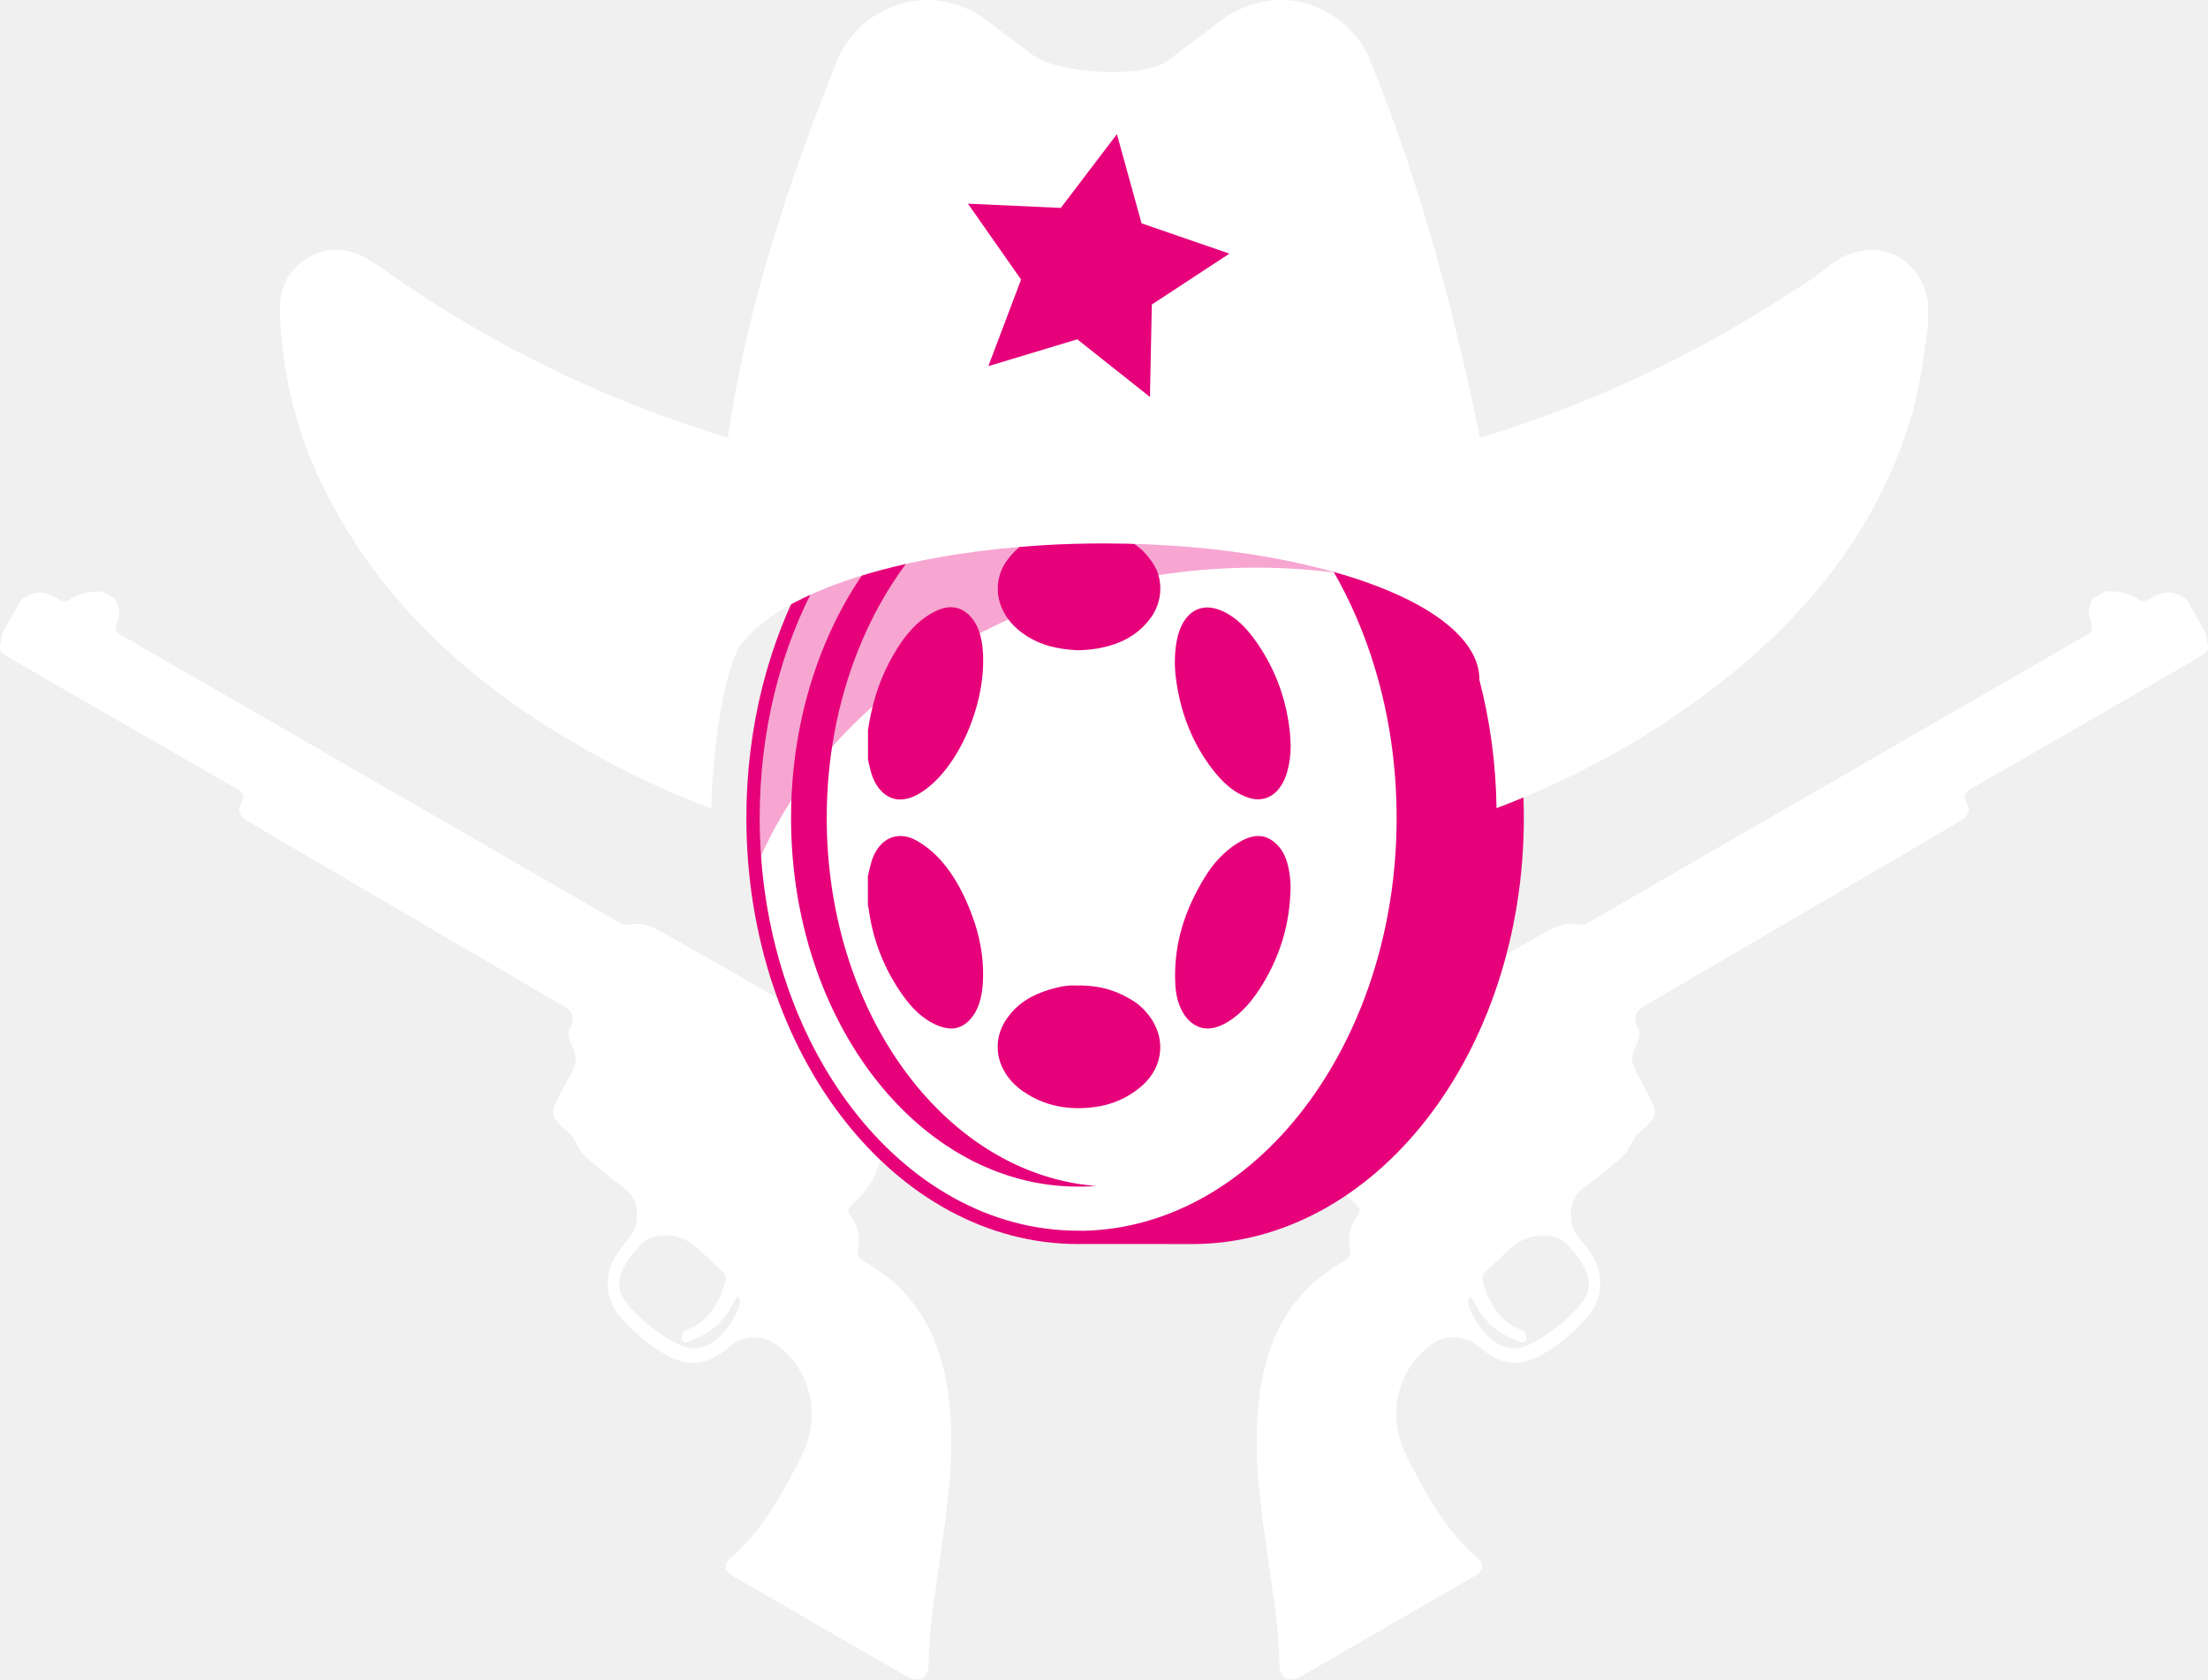
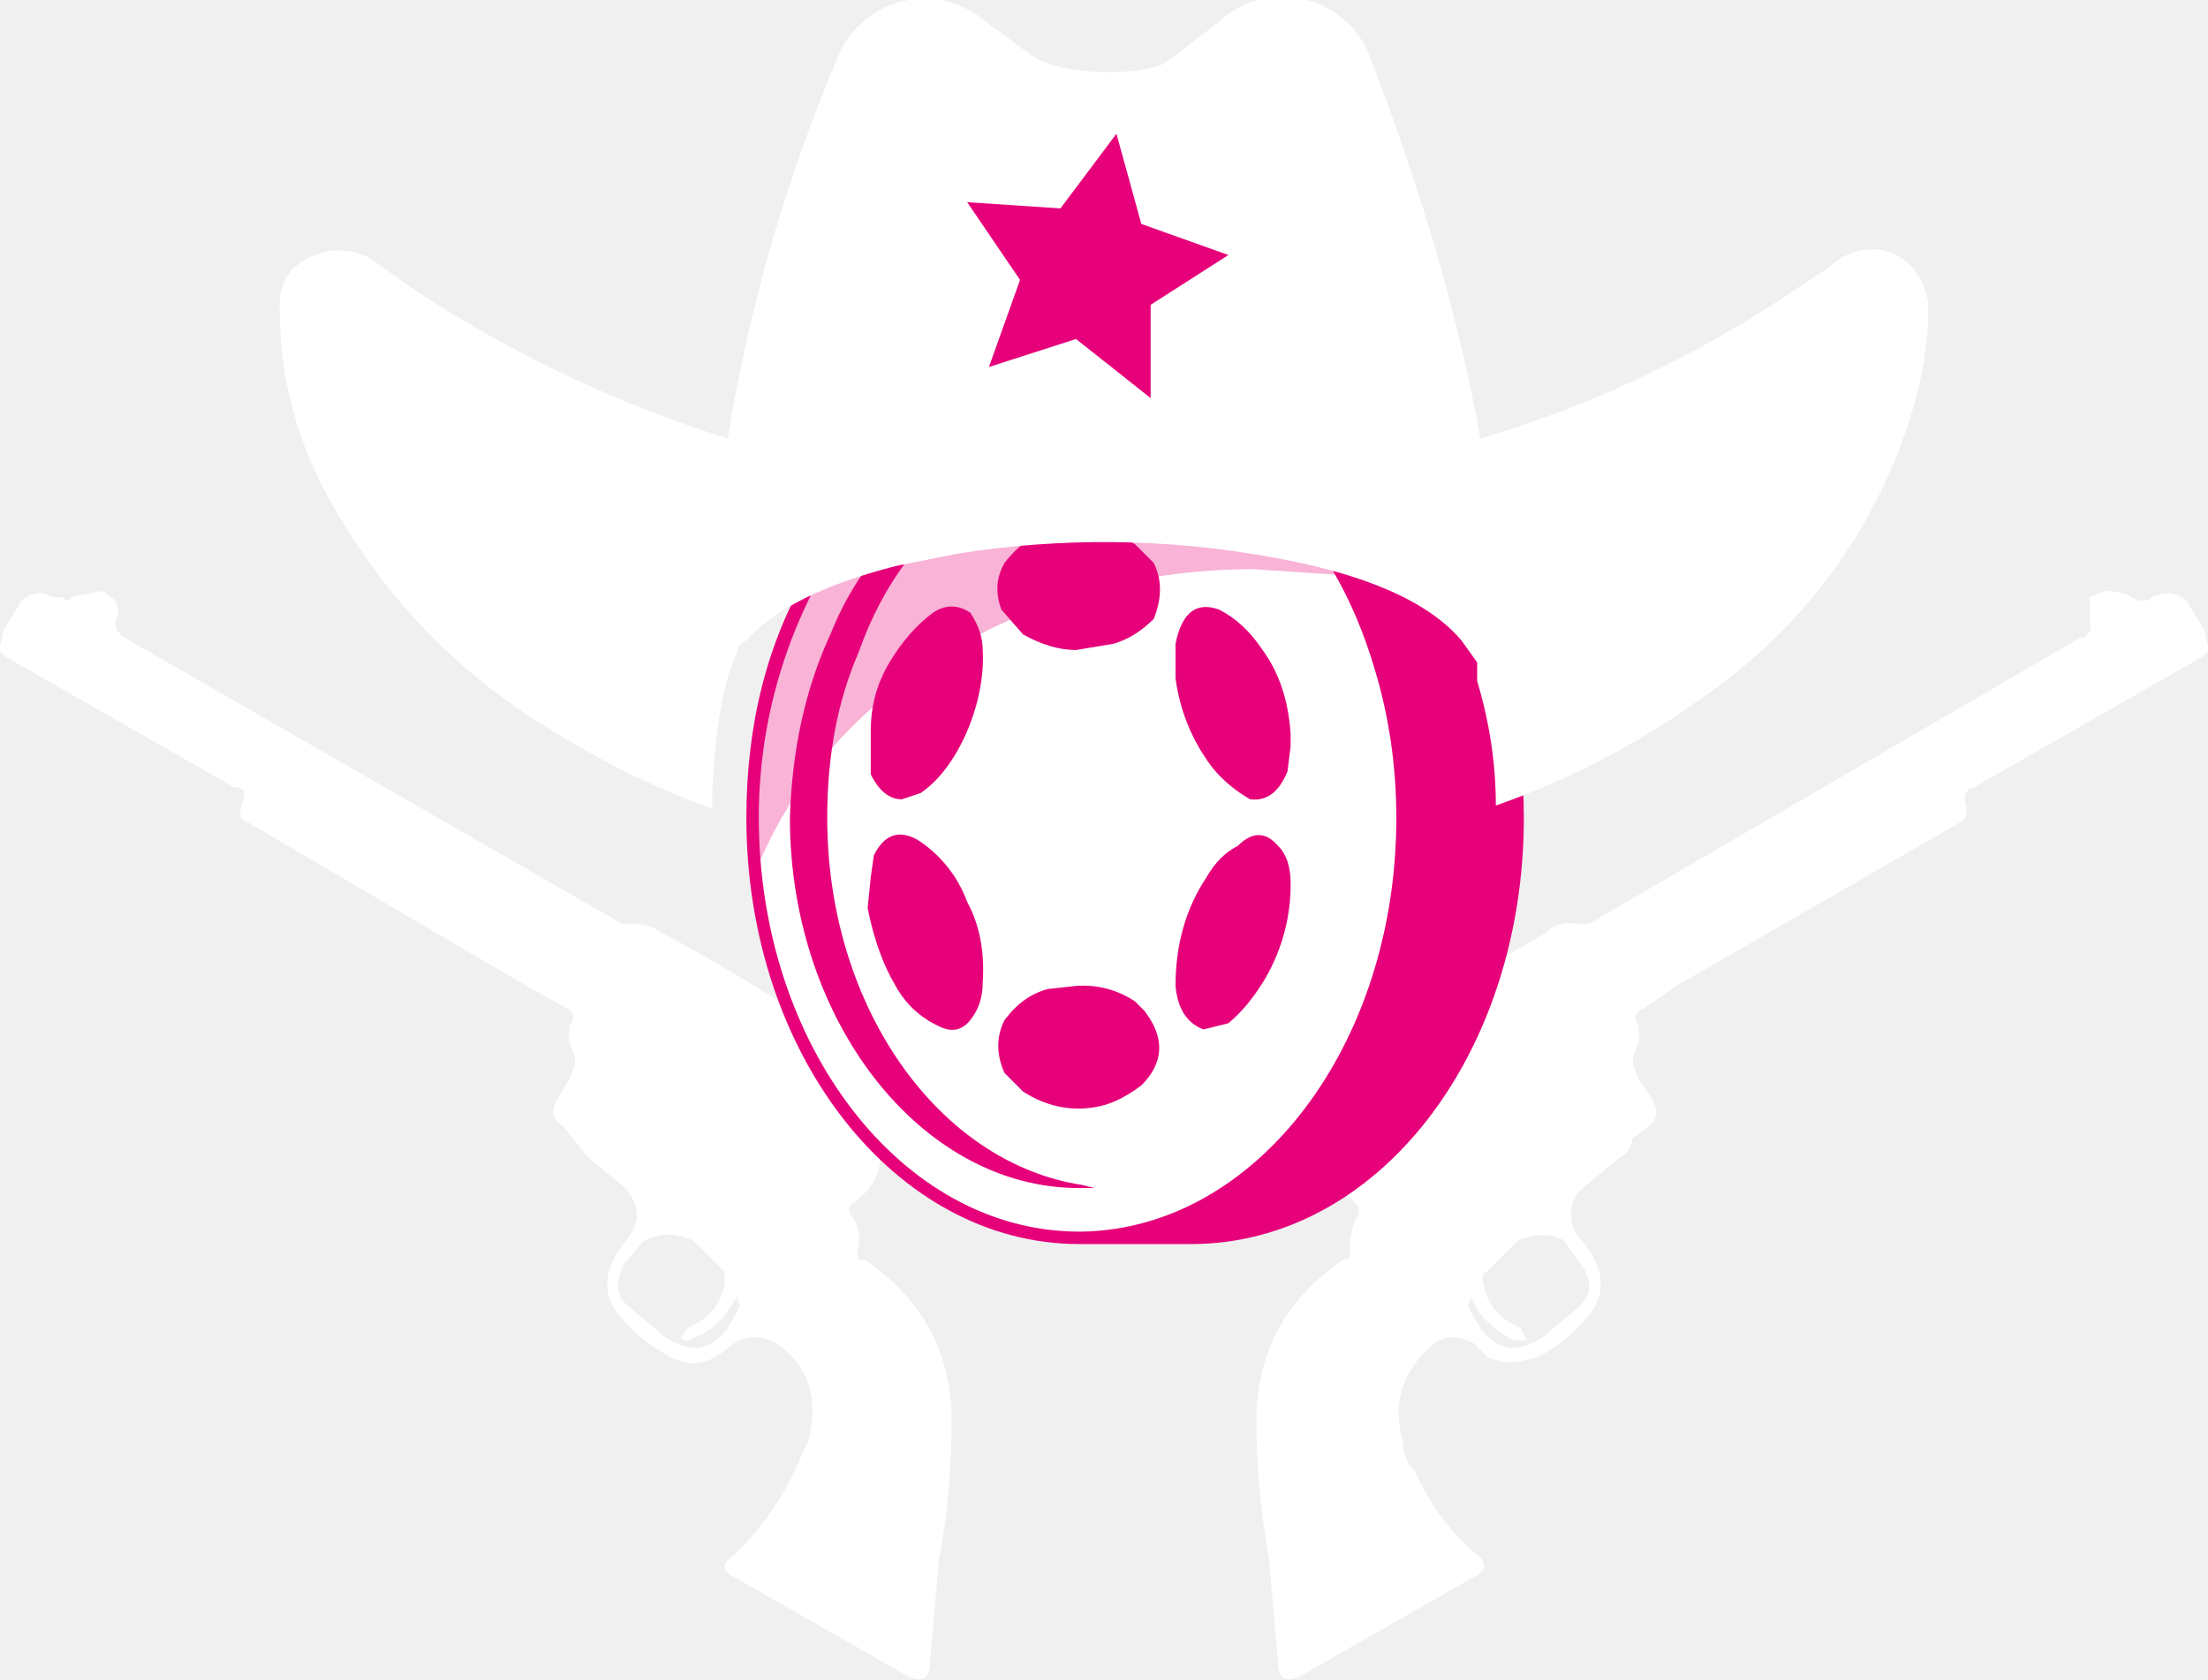
- <svg xmlns="http://www.w3.org/2000/svg" width="71px" height="54px" viewBox="0 0 71 54" version="1.1">
-   <g id="01.0-v3---reference-screens" stroke="none" stroke-width="1" fill="none" fill-rule="evenodd">
-     <g id="v3-curator-view" transform="translate(-16, -8)" fill-rule="nonzero">
-       <g id="Bounty_manager_logo_only" transform="translate(16, 8)">
-         <g id="Group" transform="translate(0, 19)" fill="#FFFFFF">
-           <g id="UbfeSc.tif" transform="translate(0, 0.0144)">
-             <path d="M3.708,0.24 C3.846,0.481 3.866,0.744 3.764,0.992 C3.665,1.229 3.756,1.344 3.95,1.437 C3.994,1.457 4.032,1.485 4.074,1.507 C9.355,4.556 14.637,7.602 19.919,10.651 C20.04,10.721 20.138,10.74 20.298,10.708 C20.679,10.634 21.042,10.821 21.362,11.001 C23.037,11.935 24.708,12.881 26.335,13.9 C26.514,14.013 26.685,14.15 26.878,14.228 C27.516,14.487 27.863,14.993 28.111,15.599 C28.237,15.906 28.388,16.199 28.659,16.412 C29.081,16.742 29.552,16.805 30.061,16.681 C30.347,16.61 30.634,16.549 30.931,16.571 C31.1,16.584 31.266,16.621 31.372,16.76 C31.496,16.923 31.5,17.109 31.253,17.109 C30.723,17.109 30.31,17.362 29.899,17.644 C29.533,17.894 29.131,18 28.693,17.929 C28.497,17.896 28.395,17.933 28.345,18.148 C28.207,18.765 27.897,19.287 27.412,19.695 C27.246,19.835 27.25,19.958 27.367,20.117 C27.594,20.43 27.653,20.791 27.592,21.162 C27.562,21.345 27.616,21.449 27.769,21.534 C29.795,22.668 30.466,24.546 30.576,26.721 C30.65,28.179 30.435,29.618 30.232,31.056 C30.07,32.202 29.877,33.342 29.858,34.503 C29.851,34.948 29.55,35.109 29.161,34.885 C27.313,33.825 25.467,32.76 23.624,31.691 C23.249,31.474 23.236,31.293 23.554,31.019 C24.398,30.289 24.957,29.346 25.476,28.379 C25.664,28.029 25.859,27.677 25.978,27.288 C26.335,26.128 25.913,24.872 24.922,24.187 C24.545,23.926 23.978,23.922 23.589,24.185 C23.444,24.283 23.314,24.407 23.169,24.507 C22.648,24.87 22.109,24.902 21.54,24.613 C20.943,24.309 20.449,23.872 19.999,23.39 C19.417,22.768 19.393,21.905 19.9,21.212 C20.01,21.06 20.123,20.908 20.246,20.767 C20.583,20.38 20.607,19.543 20.058,19.17 C19.64,18.887 19.264,18.544 18.874,18.222 C18.688,18.068 18.63,17.89 18.465,17.638 C18.437,17.477 18.205,17.351 18.063,17.212 C17.742,16.899 17.714,16.74 17.924,16.338 C18.011,16.171 18.102,15.973 18.262,15.697 C18.632,15.049 18.541,14.954 18.34,14.482 C18.268,14.313 18.244,14.185 18.342,14.024 C18.493,13.772 18.413,13.511 18.188,13.374 C17.9,13.198 17.247,12.826 17.1,12.739 C16.604,12.444 8.354,7.628 7.942,7.374 C7.722,7.237 7.614,7.048 7.759,6.811 C7.94,6.511 7.735,6.42 7.534,6.305 C5.197,4.96 2.864,3.61 0.527,2.265 C-0.157,1.872 -0.01,1.95 0.073,1.337 L0.67,0.292 C1.009,-0.002 1.374,-0.038 1.765,0.183 C1.817,0.212 1.869,0.24 1.918,0.27 C2.029,0.335 2.13,0.344 2.243,0.266 C2.555,0.051 2.909,-0.008 3.279,0.001 L3.708,0.249 L3.708,0.24 Z M23.71,22.66 C23.63,22.801 23.565,22.912 23.502,23.022 C23.221,23.529 22.801,23.87 22.263,24.066 C22.154,24.105 21.996,24.231 21.927,24.061 C21.873,23.929 21.983,23.781 22.124,23.727 C22.793,23.466 23.085,22.909 23.306,22.275 C23.373,22.084 23.34,21.975 23.206,21.853 C22.875,21.553 22.574,21.214 22.215,20.954 C21.871,20.704 21.098,20.569 20.696,20.928 C20.462,21.134 20.272,21.364 20.118,21.632 C19.817,22.151 19.841,22.531 20.235,22.99 C20.581,23.394 20.999,23.724 21.445,24.009 C22.256,24.526 22.756,24.439 23.373,23.703 C23.557,23.483 23.671,23.225 23.777,22.962 C23.814,22.868 23.823,22.781 23.712,22.66 L23.71,22.66 Z" id="Shape" />
-           </g>
-           <g id="UbfeSc.tif-2" transform="translate(39.5445, 0)">
-             <path d="M28.175,0.009 C28.545,0 28.9,0.061 29.212,0.274 C29.327,0.352 29.428,0.343 29.536,0.278 C29.586,0.248 29.638,0.222 29.69,0.191 C30.08,-0.029 30.445,0.007 30.785,0.3 C30.984,0.648 31.183,0.995 31.382,1.345 C31.464,1.958 31.614,1.878 30.928,2.273 C28.591,3.618 26.258,4.968 23.921,6.313 C23.72,6.428 23.515,6.519 23.696,6.819 C23.841,7.056 23.733,7.247 23.512,7.382 C23.101,7.636 14.851,12.452 14.355,12.747 C14.208,12.834 13.555,13.208 13.267,13.382 C13.042,13.519 12.962,13.782 13.113,14.032 C13.21,14.192 13.187,14.323 13.115,14.49 C12.914,14.962 12.823,15.059 13.193,15.705 C13.353,15.981 13.444,16.179 13.531,16.346 C13.741,16.75 13.712,16.909 13.392,17.22 C13.249,17.359 13.016,17.485 12.99,17.645 C12.825,17.898 12.769,18.076 12.581,18.23 C12.191,18.552 11.813,18.895 11.397,19.177 C10.848,19.551 10.871,20.388 11.209,20.775 C11.332,20.916 11.445,21.068 11.555,21.22 C12.062,21.911 12.036,22.774 11.456,23.398 C11.006,23.88 10.512,24.317 9.915,24.621 C9.346,24.912 8.805,24.877 8.286,24.515 C8.141,24.415 8.013,24.291 7.866,24.193 C7.476,23.93 6.912,23.936 6.533,24.195 C5.54,24.88 5.12,26.136 5.477,27.296 C5.596,27.685 5.791,28.037 5.979,28.387 C6.498,29.354 7.057,30.297 7.9,31.027 C8.216,31.301 8.206,31.481 7.831,31.699 C5.988,32.768 4.142,33.833 2.294,34.893 C1.905,35.117 1.604,34.956 1.597,34.511 C1.578,33.35 1.385,32.209 1.223,31.064 C1.017,29.626 0.805,28.189 0.879,26.729 C0.989,24.554 1.66,22.676 3.685,21.542 C3.839,21.455 3.891,21.353 3.863,21.17 C3.802,20.799 3.863,20.438 4.088,20.125 C4.203,19.966 4.207,19.842 4.042,19.703 C3.56,19.295 3.248,18.773 3.11,18.156 C3.062,17.941 2.958,17.904 2.761,17.937 C2.324,18.011 1.922,17.902 1.556,17.652 C1.145,17.372 0.732,17.117 0.202,17.117 C-0.045,17.117 -0.041,16.93 0.083,16.768 C0.189,16.628 0.355,16.591 0.524,16.578 C0.823,16.557 1.108,16.618 1.394,16.689 C1.902,16.815 2.372,16.75 2.796,16.42 C3.067,16.209 3.218,15.913 3.344,15.607 C3.592,15.001 3.939,14.492 4.577,14.236 C4.769,14.158 4.94,14.021 5.12,13.908 C6.747,12.889 8.418,11.943 10.092,11.009 C10.413,10.831 10.776,10.642 11.157,10.715 C11.317,10.746 11.415,10.729 11.536,10.659 C16.818,7.61 22.099,4.563 27.381,1.515 C27.422,1.491 27.461,1.465 27.505,1.445 C27.699,1.352 27.79,1.236 27.691,1 C27.589,0.752 27.608,0.489 27.747,0.248 L28.175,0 L28.175,0.009 Z M7.682,22.978 C7.786,23.241 7.903,23.5 8.087,23.719 C8.703,24.456 9.203,24.543 10.015,24.026 C10.46,23.741 10.876,23.411 11.224,23.006 C11.618,22.548 11.642,22.17 11.341,21.648 C11.187,21.381 10.995,21.151 10.763,20.944 C10.361,20.586 9.588,20.723 9.244,20.97 C8.885,21.229 8.584,21.57 8.253,21.87 C8.119,21.992 8.087,22.1 8.154,22.291 C8.372,22.926 8.666,23.48 9.335,23.743 C9.476,23.797 9.586,23.945 9.532,24.078 C9.463,24.247 9.307,24.121 9.197,24.082 C8.658,23.887 8.238,23.545 7.957,23.039 C7.894,22.928 7.829,22.817 7.749,22.676 C7.639,22.798 7.647,22.885 7.684,22.978 L7.682,22.978 Z" id="Shape" />
-           </g>
-         </g>
-         <g id="Group" transform="translate(24, 15)">
-           <path d="M20.908,11.299 C20.908,18.554 16.355,24.508 10.757,24.568 L10.742,24.568 C10.723,24.571 10.701,24.571 10.682,24.571 L10.669,24.571 C5.022,24.571 0.428,18.616 0.428,11.299 C0.428,8.516 1.086,5.851 2.332,3.594 C2.451,3.382 2.573,3.174 2.694,2.98 C3.361,2.212 4.787,1.531 6.717,1.063 C7.246,0.934 7.814,0.822 8.412,0.73 C8.417,0.73 8.423,0.73 8.427,0.73 C9.17,0.616 9.953,0.533 10.757,0.483 C10.766,0.481 10.775,0.481 10.783,0.481 C11.345,0.449 11.921,0.432 12.498,0.432 C14.045,0.432 15.529,0.55 16.913,0.786 C18.393,2.265 19.533,4.232 20.211,6.482 C20.673,8.016 20.908,9.637 20.908,11.301 L20.908,11.299 Z" id="Path" fill="#FFFFFF" />
-           <path d="M23.04,3.388 C22.913,3.159 22.782,2.933 22.642,2.716 C21.764,1.69 19.742,0.846 17.119,0.384 C15.721,0.137 14.154,0 12.498,0 C11.904,0 11.323,0.017 10.757,0.052 C9.923,0.101 9.12,0.187 8.363,0.303 L8.361,0.303 C8.012,0.356 7.674,0.419 7.345,0.485 C7.096,0.537 6.852,0.588 6.616,0.646 C6.616,0.646 6.616,0.646 6.616,0.646 C4.604,1.134 3.074,1.864 2.349,2.725 C2.214,2.94 2.083,3.161 1.958,3.388 C0.725,5.621 0,8.351 0,11.299 C0,18.865 4.776,25 10.671,25 C10.699,25 10.731,25 10.759,24.998 L10.759,24.998 C10.759,24.998 14.329,25 14.329,25 C20.222,25 25,18.865 25,11.299 C25,8.351 24.275,5.621 23.042,3.388 L23.04,3.388 Z M10.757,24.568 L10.742,24.568 C10.723,24.571 10.701,24.571 10.682,24.571 L10.669,24.571 C5.022,24.571 0.428,18.616 0.428,11.299 C0.428,8.516 1.086,5.851 2.332,3.594 C2.451,3.382 2.573,3.174 2.694,2.98 C3.229,2.364 4.251,1.806 5.63,1.366 C4.421,2.377 3.41,3.743 2.683,5.349 C1.891,7.097 1.437,9.13 1.437,11.299 C1.437,17.845 5.57,23.153 10.669,23.153 C10.699,23.153 10.729,23.153 10.759,23.153 C10.921,23.153 11.082,23.145 11.241,23.132 C11.08,23.119 10.919,23.102 10.759,23.078 C6.157,22.406 2.584,17.388 2.584,11.301 C2.584,9.381 2.939,7.569 3.571,5.965 C4.408,3.835 5.734,2.076 7.356,0.925 C7.696,0.855 8.049,0.79 8.414,0.734 C8.419,0.734 8.425,0.734 8.429,0.734 C9.172,0.621 9.955,0.537 10.759,0.487 C10.768,0.485 10.777,0.485 10.785,0.485 C11.347,0.453 11.923,0.436 12.5,0.436 C14.047,0.436 15.531,0.554 16.915,0.79 C18.395,2.27 19.535,4.236 20.213,6.487 C20.676,8.02 20.91,9.641 20.91,11.305 C20.91,18.561 16.358,24.515 10.759,24.575 L10.757,24.568 Z" id="Shape" fill="#E6007A" />
-           <g id="Group" transform="translate(3.9071, 1.964)" fill="#E6007A">
-             <path d="M0.002,11.205 C0.058,10.969 0.101,10.726 0.204,10.511 C0.486,9.934 1.024,9.755 1.575,10.069 C2.281,10.47 2.784,11.16 3.163,12.006 C3.522,12.811 3.75,13.67 3.698,14.617 C3.673,15.083 3.567,15.512 3.279,15.823 C2.986,16.139 2.648,16.161 2.298,16.03 C1.725,15.815 1.297,15.336 0.932,14.756 C0.467,14.018 0.148,13.187 0.024,12.242 C0.019,12.208 0.006,12.175 0,12.141 C0,11.83 0,11.516 0,11.205 L0.002,11.205 Z" id="Path" />
-             <path d="M0.002,6.526 C0.114,5.751 0.327,5.029 0.667,4.372 C1.037,3.66 1.48,3.052 2.111,2.721 C2.504,2.513 2.902,2.466 3.266,2.824 C3.552,3.106 3.662,3.518 3.696,3.956 C3.825,5.661 2.896,7.774 1.704,8.521 C1.51,8.643 1.304,8.727 1.089,8.74 C0.654,8.768 0.282,8.446 0.114,7.907 C0.069,7.763 0.041,7.61 0.004,7.462 C0.004,7.151 0.004,6.837 0.004,6.526 L0.002,6.526 Z" id="Path" />
-             <path d="M6.738,14.724 C7.425,14.709 8.019,14.879 8.576,15.246 C8.709,15.334 8.83,15.443 8.941,15.57 C9.608,16.313 9.546,17.32 8.795,17.964 C8.337,18.357 7.823,18.563 7.283,18.632 C6.489,18.735 5.714,18.621 4.996,18.13 C4.781,17.981 4.587,17.797 4.432,17.554 C4.081,17.007 4.088,16.352 4.449,15.815 C4.813,15.276 5.297,15.025 5.815,14.862 C6.136,14.761 6.463,14.7 6.734,14.726 L6.738,14.724 Z" id="Path" />
-             <path d="M13.589,11.677 C13.556,12.8 13.236,13.784 12.707,14.66 C12.392,15.179 12.027,15.626 11.556,15.903 C11.302,16.051 11.037,16.148 10.757,16.088 C10.271,15.982 9.929,15.437 9.888,14.72 C9.811,13.382 10.211,12.259 10.835,11.241 C11.117,10.78 11.465,10.41 11.876,10.153 C12.313,9.878 12.76,9.777 13.176,10.213 C13.472,10.524 13.559,10.975 13.591,11.445 C13.597,11.523 13.591,11.602 13.591,11.679 L13.589,11.677 Z" id="Path" />
-             <path d="M13.595,6.992 C13.599,7.295 13.561,7.587 13.479,7.868 C13.283,8.538 12.821,8.854 12.281,8.697 C11.784,8.553 11.39,8.182 11.046,7.726 C10.441,6.923 10.054,5.968 9.907,4.858 C9.858,4.478 9.858,4.098 9.918,3.717 C10.062,2.814 10.605,2.384 11.293,2.64 C11.861,2.852 12.283,3.335 12.646,3.906 C13.143,4.688 13.466,5.579 13.571,6.59 C13.584,6.724 13.589,6.859 13.595,6.992 L13.595,6.992 Z" id="Path" />
-             <path d="M6.7,3.941 C6.16,3.911 5.557,3.806 5.009,3.419 C4.725,3.219 4.477,2.966 4.312,2.597 C4.094,2.114 4.146,1.538 4.432,1.117 C4.826,0.542 5.342,0.263 5.908,0.121 C6.827,-0.111 7.722,-0.027 8.571,0.529 C8.81,0.686 9.01,0.905 9.18,1.169 C9.505,1.673 9.475,2.378 9.103,2.891 C8.778,3.34 8.365,3.602 7.911,3.754 C7.539,3.879 7.156,3.941 6.698,3.943 L6.7,3.941 Z" id="Path" />
-           </g>
-           <path d="M19.312,3.463 C18.363,3.324 17.384,3.251 16.386,3.251 C8.78,3.251 2.341,7.466 0.157,13.281 C0.08,12.621 0.041,11.947 0.041,11.26 C0.041,8.335 0.759,5.626 1.984,3.408 C2.106,3.182 2.238,2.963 2.371,2.748 C3.094,1.896 4.611,1.17 6.609,0.685 C7.154,0.554 7.732,0.438 8.341,0.344 L8.343,0.344 C9.094,0.228 9.89,0.144 10.721,0.094 C11.282,0.06 11.861,0.043 12.446,0.043 C14.092,0.043 15.648,0.18 17.035,0.425 C17.911,1.28 18.679,2.306 19.309,3.461 L19.312,3.463 Z" id="Path" fill="#E6007A" opacity="0.35" />
-         </g>
-         <g id="Group" transform="translate(9, 0)">
-           <path d="M49.761,8.595 C49.306,8.974 48.786,9.274 48.287,9.595 C45.2,11.576 41.961,13.054 38.581,14.08 C38.579,14.057 38.576,14.033 38.574,14.009 C37.835,10.446 36.774,6.058 34.952,1.693 C33.974,-0.079 31.834,-0.536 30.226,0.684 C29.658,1.113 29.409,1.305 28.532,1.958 C27.745,2.544 25.011,2.365 24.229,1.781 C23.34,1.117 23.234,1.033 22.738,0.66 C21.128,-0.551 18.936,-0.036 18,1.755 C16.18,6.239 14.964,10.209 14.403,14.072 C10.839,12.994 7.465,11.425 4.291,9.321 C3.808,9.002 3.349,8.646 2.852,8.349 C2.222,7.97 1.557,7.892 0.898,8.293 C0.263,8.679 -0.021,9.274 0.001,9.989 C0.062,12.009 0.53,13.932 1.438,15.747 C3.156,19.18 5.842,21.693 9.082,23.659 C10.633,24.601 12.234,25.375 13.876,26 C13.894,24.556 14.149,22.159 14.702,20.92 C14.76,20.79 14.86,20.676 14.962,20.56 C15.79,19.585 17.527,18.758 19.815,18.206 C20.437,18.055 21.102,17.926 21.798,17.818 L21.8,17.818 C22.66,17.686 23.572,17.589 24.523,17.531 C25.167,17.492 25.828,17.473 26.499,17.473 C28.382,17.473 30.163,17.628 31.751,17.908 C34.735,18.432 37.034,19.387 38.03,20.551 C38.132,20.67 38.219,20.79 38.293,20.913 C38.373,21.042 38.433,21.176 38.481,21.31 C38.542,21.489 38.572,21.668 38.572,21.853 L38.572,21.864 C38.91,23.161 39.103,24.547 39.122,25.985 C41.777,24.978 44.268,23.601 46.558,21.765 C49.284,19.579 51.366,16.917 52.419,13.535 C52.74,12.503 52.866,11.438 53,10.375 L53,9.72 C52.701,8.028 51.017,7.539 49.756,8.593 L49.761,8.595 Z" id="Path" fill="#FFFFFF" />
-           <polygon id="Path" fill="#E6007A" points="23.834 8.989 22.125 6.549 25.111 6.685 26.915 4.314 27.708 7.181 30.532 8.155 28.038 9.791 27.977 12.763 25.641 10.91 22.781 11.772" />
-         </g>
-       </g>
-     </g>
+ <svg xmlns="http://www.w3.org/2000/svg" width="71" height="54">
+   <g fill="none">
+     <path fill="#FFF" d="M3.7 19.3q.2.4 0 .7 0 .3.3.5l16 9.2h.3q.6 0 1 .3 2.6 1.4 5 3l.6.2q.9.5 1.2 1.4.2.5.6.8.6.5 1.4.3l.8-.1q.3 0 .5.2t-.1.3q-.9 0-1.4.6-.6.3-1.2.2-.3 0-.4.3 0 .9-.9 1.5-.2.2 0 .4.3.5.2 1t.2.4q2.8 1.9 2.8 5.2 0 2.3-.4 4.4l-.3 3.4q0 .7-.7.4l-5.6-3.2q-.6-.3 0-.7a9 9 0 0 0 1.9-2.6l.5-1.1q.5-2-1-3.1-.8-.4-1.4 0l-.4.3q-.8.6-1.7.1T20 42.4q-.9-1-.1-2.2l.3-.4q.6-.8-.1-1.6l-1.2-1-.4-.5-.4-.5q-.5-.3-.2-.8l.4-.7c.3-.6.2-.7 0-1.2V33q.3-.4-.1-.6l-1.1-.6-9.2-5.4q-.3-.1-.1-.6t-.3-.5l-7-4c-.7-.4-.5-.3-.4-1l.6-1q.5-.4 1-.1H2q.2.2.3 0l1-.2zm20 22.4-.2.3q-.5.8-1.2 1-.2.2-.4 0l.2-.3q1-.4 1.2-1.4v-.4l-1-1q-.8-.4-1.6 0l-.6.7q-.5.9.1 1.4l1.2 1q1.2.8 2-.3l.4-.7zm44-22.7q.6 0 1 .3h.4l.1-.1q.6-.3 1.1.1l.6 1c.1.7.3.6-.4 1l-7 4q-.4.1-.3.5t-.1.6l-9.2 5.3-1 .7q-.5.2-.2.6v.5c-.2.5-.3.6 0 1.2l.4.6q.4.6-.2 1l-.4.3q-.1.5-.4.6l-1.2 1c-.5.4-.5 1.2-.1 1.6l.3.4q.8 1.2-.1 2.2-.7.8-1.5 1.2-1 .4-1.7 0l-.4-.4q-.7-.4-1.3 0-1.5 1.3-1 3.1 0 .6.4 1 .7 1.6 2 2.7.5.4-.1.7l-5.6 3.2q-.7.3-.7-.4l-.3-3.4q-.4-2.3-.4-4.4 0-3.3 2.8-5.2.3 0 .2-.3 0-.6.2-1 .2-.3 0-.5-.7-.7-1-1.5 0-.4-.3-.3-.6.1-1.2-.2-.5-.5-1.4-.6-.3 0 0-.3 0-.2.4-.2h.8q.8.4 1.4-.2.4-.3.6-.8.3-1 1.2-1.4l.6-.3 5-2.9q.4-.4 1-.3h.4l15.8-9.2h.1q.3-.2.2-.5v-.8zM47.2 42l.4.7q.8 1.1 2 .3l1.2-1q.6-.6 0-1.4l-.5-.7c-.4-.3-1.2-.2-1.5 0l-1 1q-.2 0-.1.4.2 1 1.2 1.4l.2.4h-.4q-.8-.4-1.2-1l-.2-.4z" />
+     <path fill="#FFF" d="M45 26.3c0 7.3-4.6 13.2-10.2 13.3h-.1c-5.7 0-10.3-6-10.3-13.3a16 16 0 0 1 2.3-8.3q1-1.2 4-2l1.7-.3 2.4-.2a30 30 0 0 1 6.1.3q2.3 2.3 3.3 5.7.7 2.3.7 4.8" />
+     <path fill="#E6007A" d="m47 18.4-.4-.7q-1.4-1.6-5.5-2.3a27 27 0 0 0-8.7-.1l-1.8.3q-3 .8-4.3 2.1l-.3.7q-2 3.4-2 7.9C24 33.9 28.8 40 34.7 40h3.6c6 0 10.7-6.1 10.7-13.7q0-4.5-2-8M34.8 39.6h-.1c-5.7 0-10.3-6-10.3-13.3a16 16 0 0 1 2.3-8.3q.8-1 3-1.6-2 1.5-3 4-1.2 2.6-1.3 5.9c0 6.5 4.2 11.9 9.3 11.9h.5l-.4-.1c-4.6-.7-8.2-5.7-8.2-11.8q0-3 1-5.3 1.2-3.4 3.8-5l1-.3 2.4-.2a30 30 0 0 1 6.1.3q2.3 2.3 3.3 5.7.7 2.3.7 4.8c0 7.3-4.5 13.2-10.1 13.3" />
+     <path fill="#E6007A" d="m28 28.2.1-.7q.5-1 1.4-.5a4 4 0 0 1 1.6 2q.6 1.1.5 2.6 0 .7-.4 1.2t-1 .2a3 3 0 0 1-1.4-1.3q-.6-1-.9-2.5zm0-4.7q0-1.2.6-2.2t1.4-1.6q.6-.4 1.2 0 .4.6.4 1.2c.1 1.7-.8 3.8-2 4.6l-.6.2q-.6 0-1-.8v-1.5m6.6 8.3a3 3 0 0 1 1.9.5l.3.3q1 1.3-.1 2.4-.8.6-1.5.7-1.2.2-2.3-.5l-.6-.6q-.4-.9 0-1.7.6-.8 1.4-1zm6.9-3.1a6 6 0 0 1-.9 3q-.5.8-1.1 1.3l-.8.2q-.8-.3-.9-1.4 0-2 1-3.5.4-.7 1-1 .7-.7 1.3 0 .4.4.4 1.2zm0-4.6-.1.8q-.4 1-1.2.9-.7-.4-1.2-1a6 6 0 0 1-1.2-2.9v-1.1q.3-1.5 1.4-1.1.8.4 1.4 1.3.8 1.1.9 2.7zm-6.9-3.1q-.8 0-1.7-.5l-.7-.8q-.3-.8.1-1.5.7-.9 1.5-1 1.4-.4 2.7.4l.6.6q.4.8 0 1.8-.6.6-1.3.8z" />
+     <path fill="#E6007A" d="m43.3 18.5-3-.2c-7.5 0-14 4.2-16.1 10a17 17 0 0 1 2.2-10.6q1.1-1.2 4.2-2l1.7-.4a26 26 0 0 1 8.7.1q1.5 1.4 2.3 3" opacity=".3" />
+     <path fill="#FFF" d="m58.8 8.6-1.5 1q-4.6 3-9.7 4.5-1-5.7-3.6-12.4a3 3 0 0 0-4.8-1L37.5 2c-.8.5-3.5.4-4.3-.2L31.7.7a3 3 0 0 0-4.7 1 53 53 0 0 0-3.6 12.4Q18 12.4 13.3 9.3l-1.4-1q-1-.5-2 0T9 10q0 3 1.4 5.7 2.7 5.1 7.7 8 2.3 1.4 4.8 2.3c0-1.4.2-3.8.8-5q0-.3.3-.4 1.3-1.5 4.8-2.4l2-.4a30 30 0 0 1 10 .1q4.6.8 6.2 2.7l.5.7v.6q.6 2 .6 4 4-1.4 7.5-4.1a17 17 0 0 0 5.8-8.3q.5-1.5.6-3.1v-.7c-.3-1.7-2-2.2-3.2-1.1" />
+     <path fill="#E6007A" d="m32.8 9-1.7-2.5 3 .2 1.8-2.4.8 2.9 2.8 1L37 9.8v3l-2.4-1.9-2.8.9z" />
  </g>
</svg>
